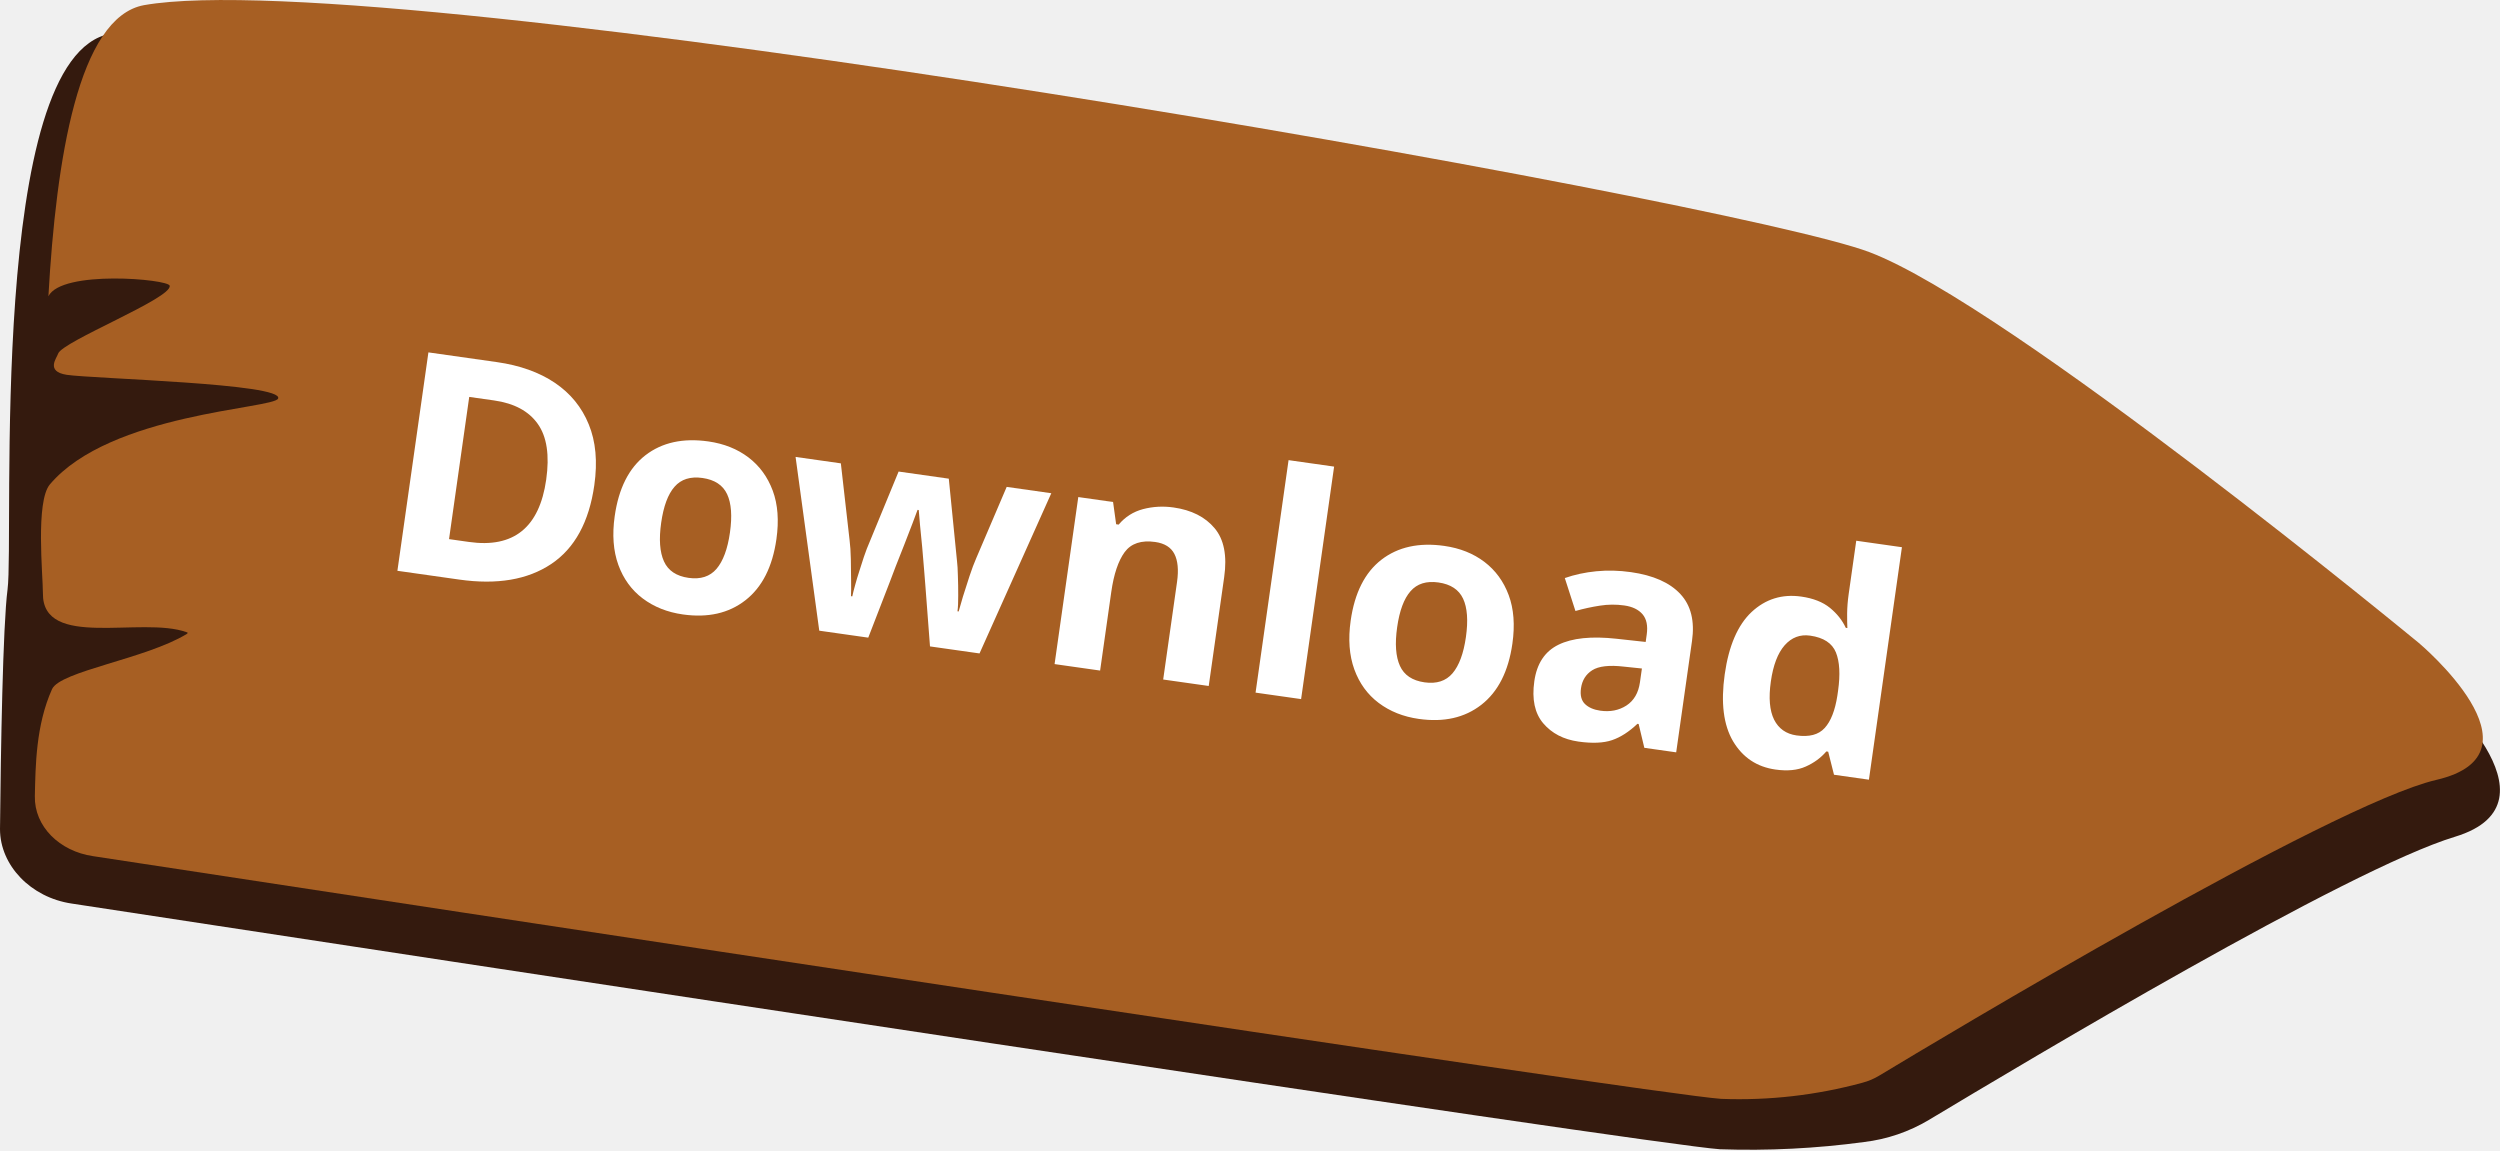
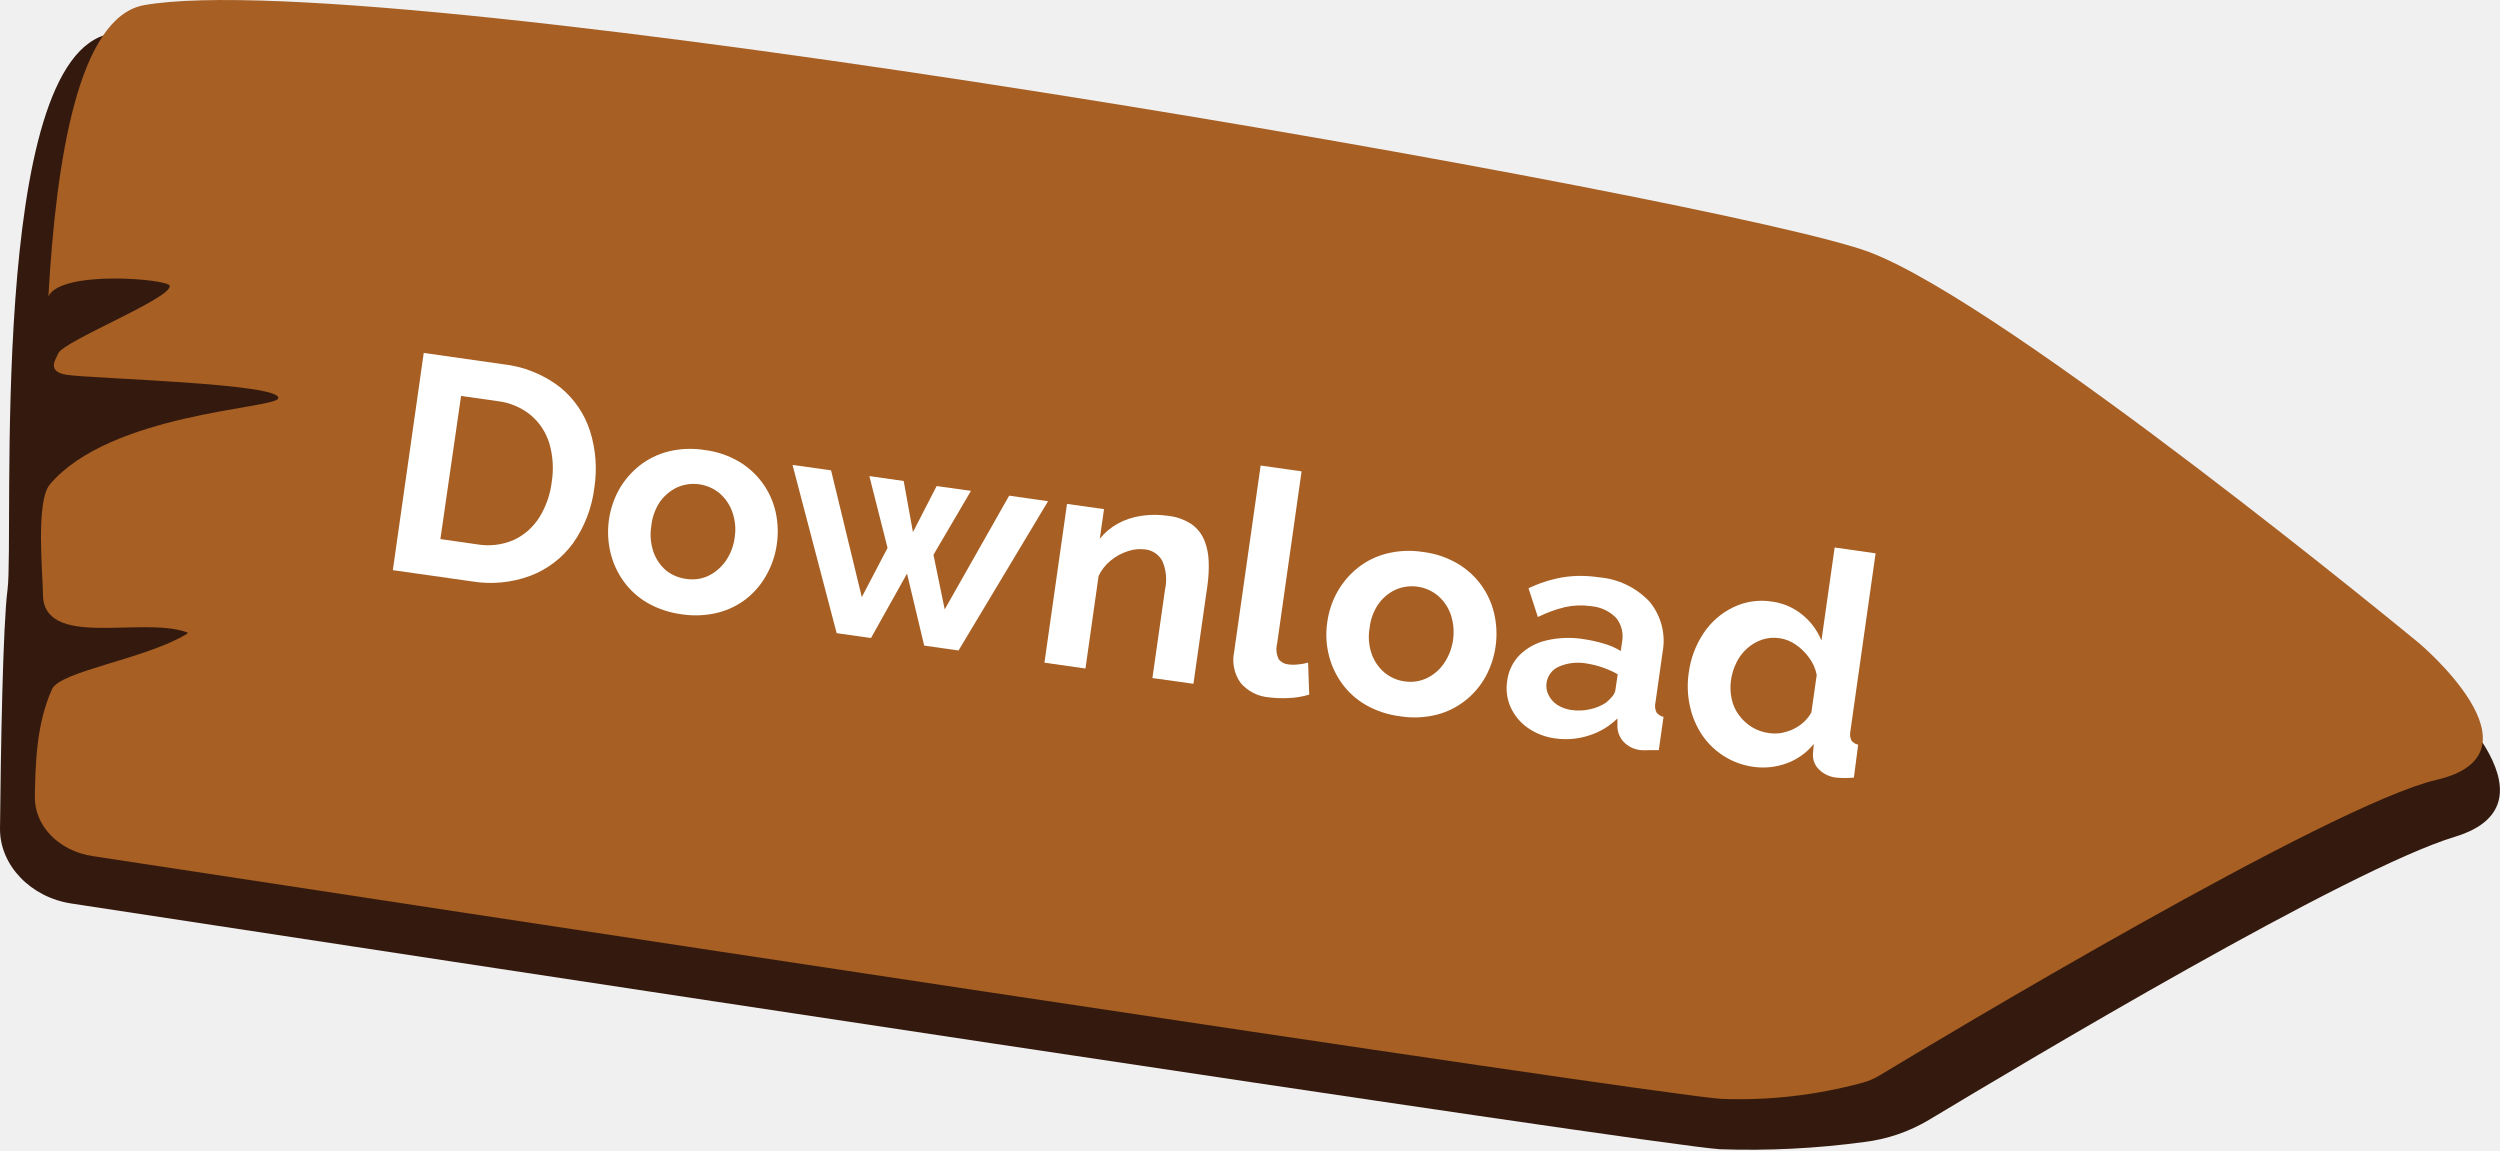
<svg xmlns="http://www.w3.org/2000/svg" viewBox="0 0 291.28 134.04">
  <defs>
-     <style>.cls-1{fill:#341a0e;}.cls-2{fill:#a75f23;}.cls-3{font-size:36px;fill:#fff;font-family:Raleway-Bold, Raleway;font-weight:700;}.cls-4{letter-spacing:-0.02em;}</style>
+     <style>.cls-1{fill:#341a0e;}.cls-2{fill:#a75f23;}.cls-3{fill:#fff;}</style>
  </defs>
  <g id="Layer_2" data-name="Layer 2">
    <g id="Layer_1-2" data-name="Layer 1">
      <path class="cls-1" d="M217.94,33.29c16.58,6.26,65.32,46.44,65.32,46.44s16,13.74,2.78,17.76c-12.53,3.8-50,26.21-61.31,33a19.13,19.13,0,0,1-7.55,2.57,99.55,99.55,0,0,1-16.8.84c-7.71-.49-154.85-22.94-192-28.62C3.58,104.58,0,100.82,0,96.6c.09-9.07.33-23.71.88-27.93.81-6.26-2.4-62.19,12-64.74C41.71-1.15,201.37,27,217.94,33.29Z" />
      <path class="cls-2" d="M281.82,74.91s-47.78-39.39-64-45.53S45-4.38,16.78.6C9.13,2,6.54,18.56,5.64,34.52c1.54-3.11,14-2,14.13-1.23.31,1.45-12.55,6.5-13,7.92-.16.51-1.48,2.07,1,2.46,3,.46,25.42,1,24.63,2.77-.53,1.19-19.58,1.71-26.59,10C4.13,58.44,5,67,5,69.12c-.08,6.59,11.46,2.64,16.75,4.54.13,0,.16.14,0,.21C17,76.77,7,78.19,6.06,80.3c-1.88,4.2-1.92,8.91-2,12.45s2.88,6.43,6.77,7c33.78,5.16,182,27.79,189.7,28.28A54.74,54.74,0,0,0,217,126.15a7.4,7.4,0,0,0,1.94-.82c6.8-4.11,52.6-31.59,64.91-34.46C297.16,87.78,281.82,74.91,281.82,74.91Z" />
-       <text class="cls-3" transform="translate(43.1 66.05) rotate(8.08)">D<tspan class="cls-4" x="25.78" y="0">o</tspan>
-         <tspan x="46.94" y="0">wnload</tspan>
-       </text>
+       <path class="cls-3" d="M45.77,66.43l3.6-25.31,9.19,1.31a13.25,13.25,0,0,1,6.68,2.67,10.86,10.86,0,0,1,3.52,5.16,14.62,14.62,0,0,1,.49,6.56,14.21,14.21,0,0,1-2.49,6.48,11,11,0,0,1-5,3.8,13.33,13.33,0,0,1-6.83.63ZM64.29,56.11A10.23,10.23,0,0,0,64,51.65a6.91,6.91,0,0,0-2.16-3.28A7.48,7.48,0,0,0,58,46.74l-4.28-.61L51.31,62.81l4.27.61a7.51,7.51,0,0,0,4.26-.5,7,7,0,0,0,3-2.64A10.16,10.16,0,0,0,64.29,56.11Z" />
+       <path class="cls-3" d="M79.41,71.57a10.86,10.86,0,0,1-4-1.34,8.94,8.94,0,0,1-2.78-2.54,9.53,9.53,0,0,1-1.51-3.34,10.27,10.27,0,0,1,1-7.3,9.65,9.65,0,0,1,2.38-2.79,9.06,9.06,0,0,1,3.38-1.66,10.62,10.62,0,0,1,4.2-.17,10.41,10.41,0,0,1,4,1.34,9.17,9.17,0,0,1,4.29,5.87,10.52,10.52,0,0,1,.14,3.76,10.07,10.07,0,0,1-1.18,3.54A9.19,9.19,0,0,1,87,69.73a8.92,8.92,0,0,1-3.38,1.66A10.8,10.8,0,0,1,79.41,71.57ZM75.88,61.32a6.21,6.21,0,0,0,.24,2.94,5,5,0,0,0,1.47,2.19,4.61,4.61,0,0,0,2.39,1,4.47,4.47,0,0,0,2.56-.36,5.34,5.34,0,0,0,2-1.71,6.14,6.14,0,0,0,1.06-2.76,6,6,0,0,0-.26-2.92,5.06,5.06,0,0,0-1.48-2.21,4.74,4.74,0,0,0-5-.69,5.21,5.21,0,0,0-2,1.71A6.24,6.24,0,0,0,75.88,61.32Z" />
+       <path class="cls-3" d="M117.58,57.75l4.53.65L111.68,75.79l-4-.57-2-8.39-4.2,7.51-4-.57-5.14-19.6,4.49.63,3.58,14.77,3-5.73-2.12-8.37,4,.57L106.37,62l2.76-5.37,4,.56-4.37,7.45L110.07,71Z" />
+       <path class="cls-3" d="M139.05,79.67,134.27,79l1.47-10.32a5.36,5.36,0,0,0-.33-3.35,2.6,2.6,0,0,0-2-1.32,4.45,4.45,0,0,0-2,.21,5.9,5.9,0,0,0-2,1.09A5.21,5.21,0,0,0,128,67.1l-1.53,10.79-4.78-.68,2.63-18.5,4.31.61-.49,3.45A7,7,0,0,1,130.25,61a8.21,8.21,0,0,1,2.73-.9,10.45,10.45,0,0,1,3.11,0,6.13,6.13,0,0,1,2.78,1,4.29,4.29,0,0,1,1.47,1.9,7.23,7.23,0,0,1,.49,2.46,16,16,0,0,1-.14,2.68Z" />
+       <path class="cls-3" d="M146.88,54.24l4.77.68L148.8,75a2.64,2.64,0,0,0,.18,1.8,1.58,1.58,0,0,0,1.12.61,4.69,4.69,0,0,0,1.19,0,5.73,5.73,0,0,0,1.12-.21l.13,3.73a9.51,9.51,0,0,1-2.35.4,13.49,13.49,0,0,1-2.35-.08,4.85,4.85,0,0,1-3.31-1.7,4.6,4.6,0,0,1-.74-3.58Z" />
+       <path class="cls-3" d="M163.09,83.45a10.69,10.69,0,0,1-4-1.34,8.83,8.83,0,0,1-2.78-2.54,9.45,9.45,0,0,1-1.51-3.34,9.88,9.88,0,0,1-.16-3.72,10,10,0,0,1,1.19-3.57,9.55,9.55,0,0,1,2.38-2.79,8.84,8.84,0,0,1,3.38-1.66,10.67,10.67,0,0,1,4.21-.18,10.47,10.47,0,0,1,4,1.34,9.12,9.12,0,0,1,4.3,5.88,10.46,10.46,0,0,1-1,7.29,9.19,9.19,0,0,1-2.36,2.79,9,9,0,0,1-3.38,1.67A10.67,10.67,0,0,1,163.09,83.45Zm-3.52-10.24a6,6,0,0,0,.23,2.93,5,5,0,0,0,1.47,2.19,4.61,4.61,0,0,0,2.4,1.06,4.48,4.48,0,0,0,2.56-.37,5.14,5.14,0,0,0,2-1.71,6.47,6.47,0,0,0,.81-5.68,5.08,5.08,0,0,0-1.49-2.21,4.73,4.73,0,0,0-5-.69,5.15,5.15,0,0,0-2,1.72A6.15,6.15,0,0,0,159.57,73.21Z" />
+       <path class="cls-3" d="M175.61,79.3a5.2,5.2,0,0,1,1.46-3,6.56,6.56,0,0,1,3.13-1.69,11.2,11.2,0,0,1,4.28-.15,16.94,16.94,0,0,1,2.36.52,7.87,7.87,0,0,1,2,.87l.14-1a3.46,3.46,0,0,0-.66-2.84,4.63,4.63,0,0,0-3-1.39,8.38,8.38,0,0,0-3,.12,15.34,15.34,0,0,0-3.14,1.15l-1.09-3.35a15.45,15.45,0,0,1,4-1.28,13.55,13.55,0,0,1,4.17,0,9.1,9.1,0,0,1,5.94,2.85A7.16,7.16,0,0,1,193.71,76l-.83,5.86A1.69,1.69,0,0,0,193,83a1.32,1.32,0,0,0,.82.52l-.55,3.88h-1.18a5.71,5.71,0,0,1-.89,0,3.15,3.15,0,0,1-2.06-1,2.7,2.7,0,0,1-.69-1.69l0-1a8.23,8.23,0,0,1-3.37,2,8.67,8.67,0,0,1-3.83.33A7.18,7.18,0,0,1,178,84.8a5.93,5.93,0,0,1-2-2.41A5.47,5.47,0,0,1,175.61,79.3Zm11.49,2.58a4.92,4.92,0,0,0,.76-.75,1.5,1.5,0,0,0,.35-.72l.27-1.85a10.33,10.33,0,0,0-1.78-.8,11,11,0,0,0-1.86-.46,5.55,5.55,0,0,0-3.16.35,2.42,2.42,0,0,0-1.28,3.28,2.88,2.88,0,0,0,1,1.17,4,4,0,0,0,1.73.63,5.85,5.85,0,0,0,2.16-.1A5.42,5.42,0,0,0,187.1,81.88Z" />
+       <path class="cls-3" d="M196.75,78.45a10.87,10.87,0,0,1,1.75-4.7,8.73,8.73,0,0,1,3.45-3,7.6,7.6,0,0,1,4.49-.66A7,7,0,0,1,210,71.63a7.47,7.47,0,0,1,2.22,3l1.54-10.84,4.77.68-2.93,20.67a1.78,1.78,0,0,0,.1,1.11,1.21,1.21,0,0,0,.8.51L216,90.6a10.93,10.93,0,0,1-2.06,0,3.36,3.36,0,0,1-2-.94,2.33,2.33,0,0,1-.71-1.81l.1-1.18a7.12,7.12,0,0,1-3.18,2.27,8,8,0,0,1-3.82.41,8.63,8.63,0,0,1-6-3.69,9.6,9.6,0,0,1-1.42-3.32A10.7,10.7,0,0,1,196.75,78.45ZM211.05,83l.62-4.37a4.91,4.91,0,0,0-.89-2,6.29,6.29,0,0,0-1.56-1.53,4.46,4.46,0,0,0-1.86-.74,4.3,4.3,0,0,0-2.06.17,5,5,0,0,0-1.72,1,5.22,5.22,0,0,0-1.25,1.64,6.7,6.7,0,0,0-.65,2.09,6.07,6.07,0,0,0,.08,2.17,4.85,4.85,0,0,0,.84,1.88,5.34,5.34,0,0,0,1.49,1.39,5.15,5.15,0,0,0,2,.71,4.79,4.79,0,0,0,1.41,0,6.57,6.57,0,0,0,1.41-.44,5.08,5.08,0,0,0,1.24-.83A4.44,4.44,0,0,0,211.05,83Z" />
    </g>
  </g>
</svg>
